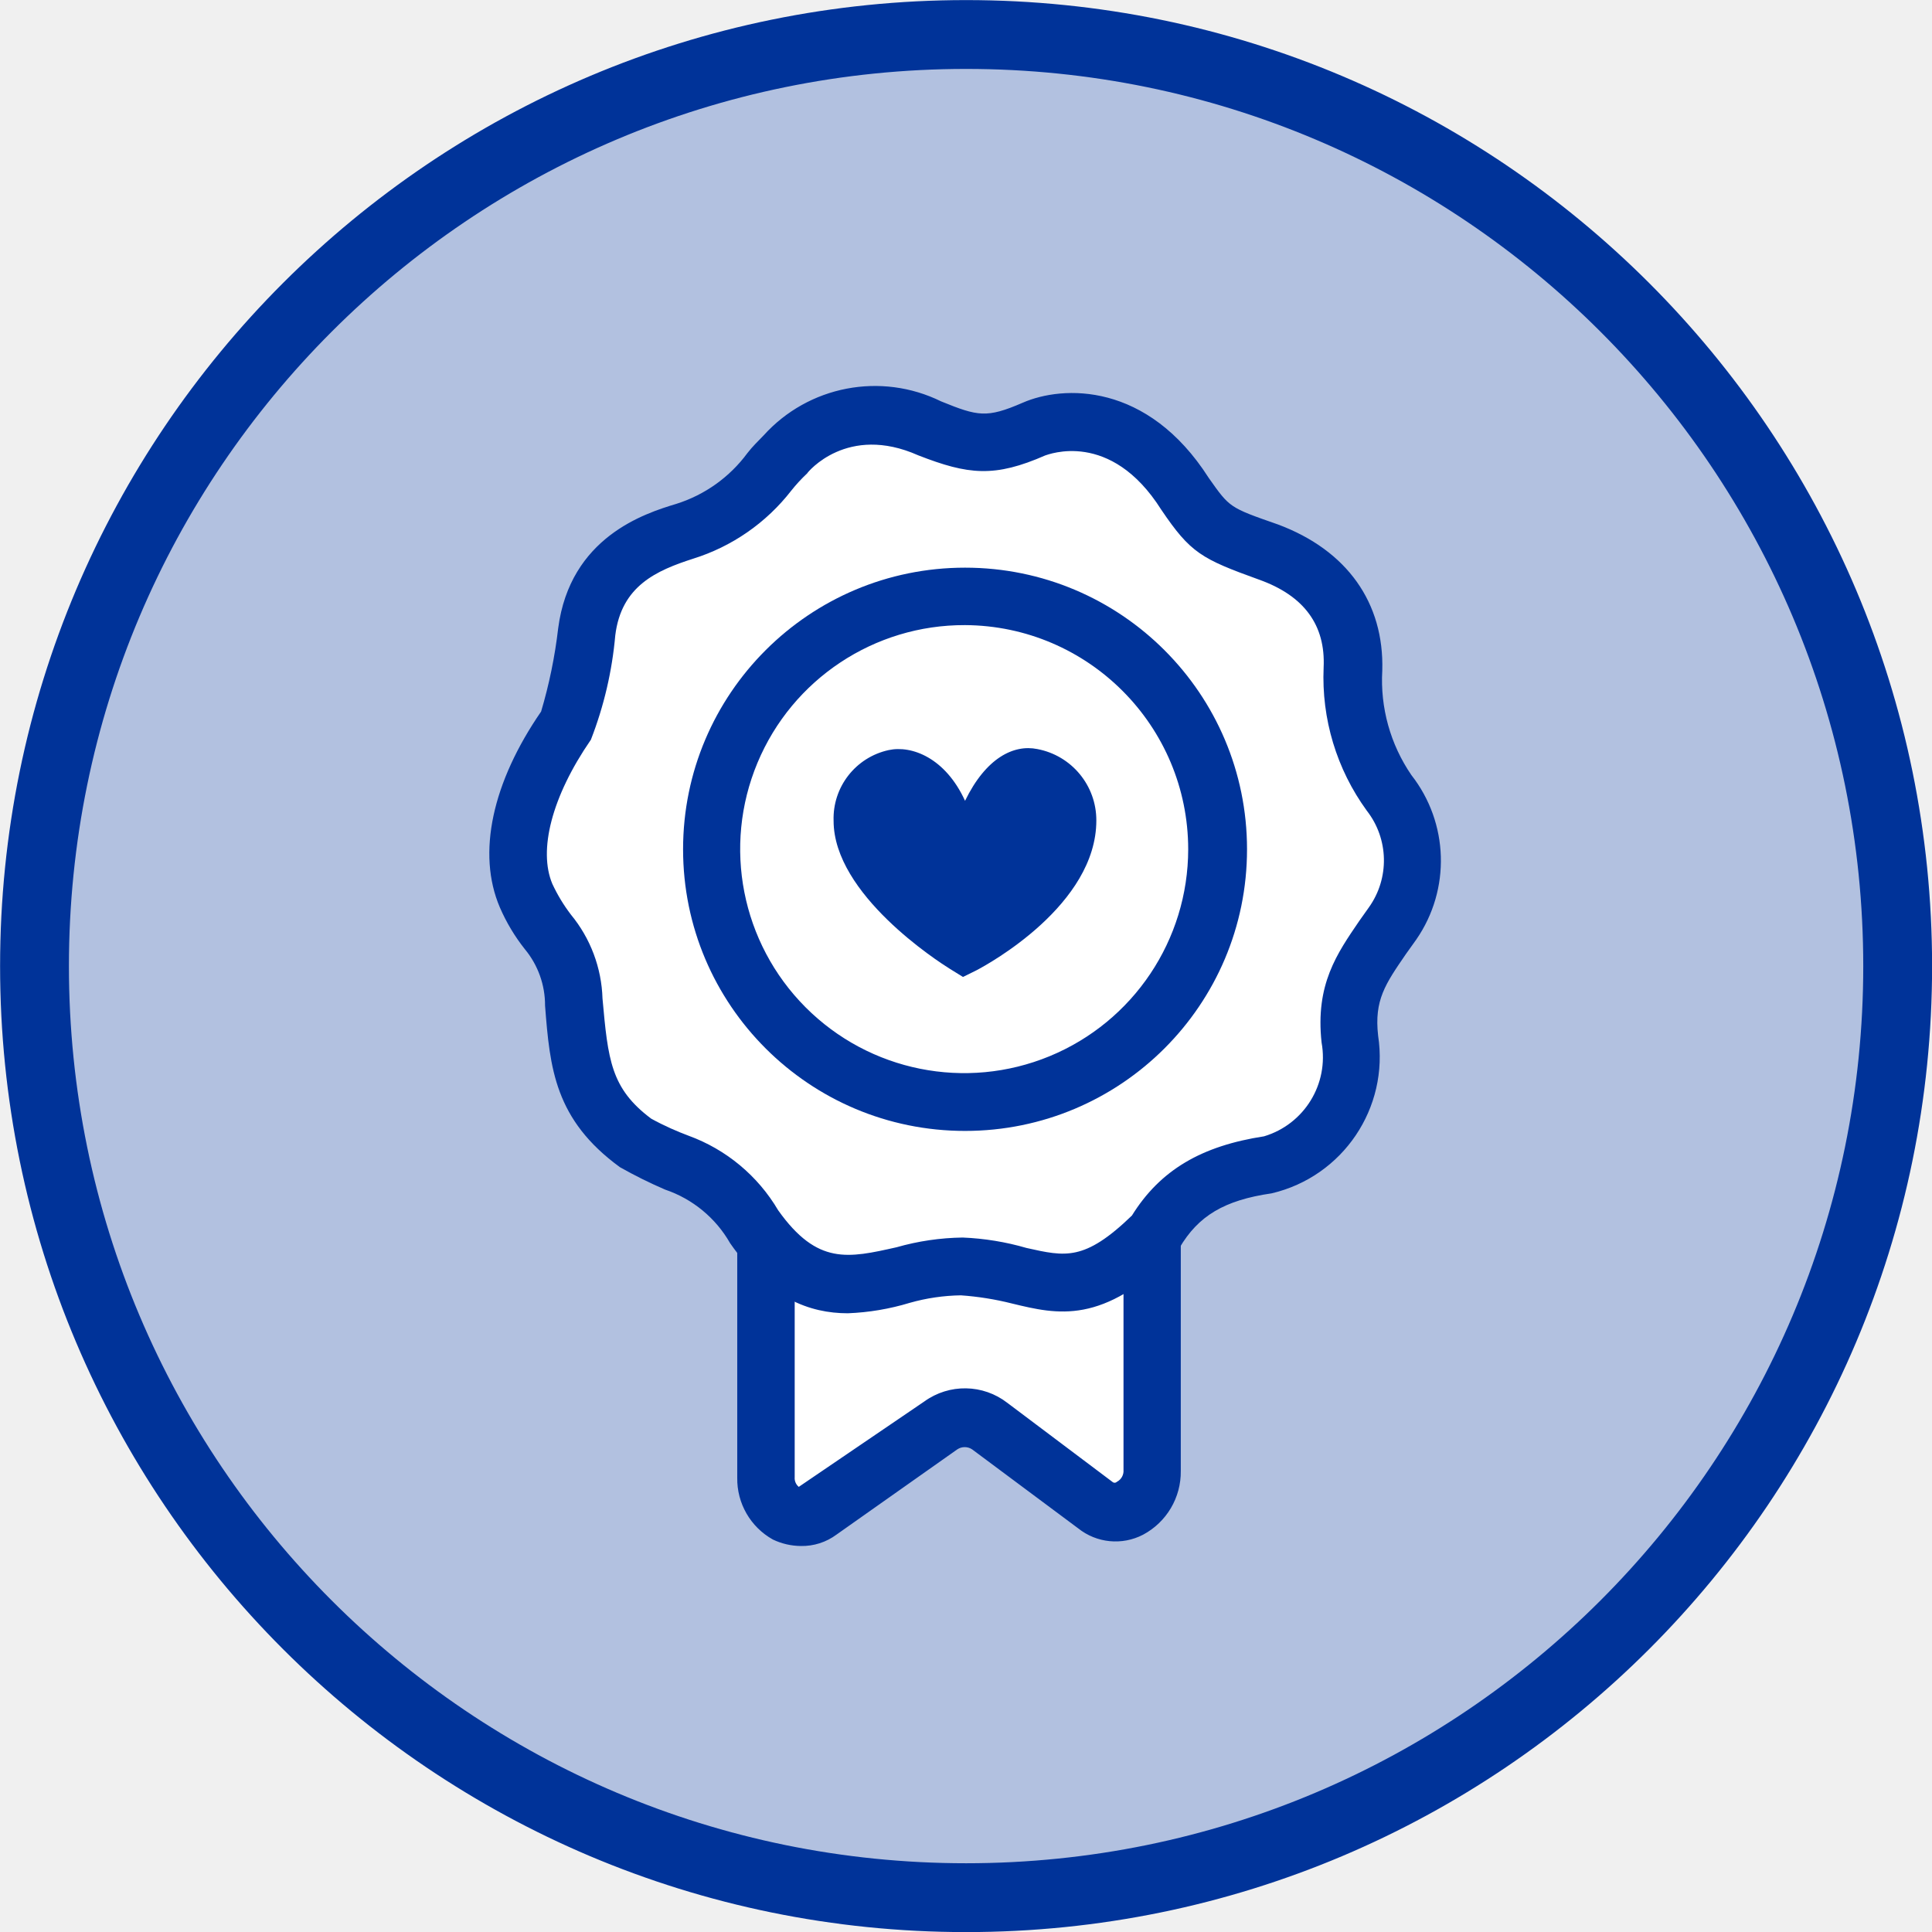
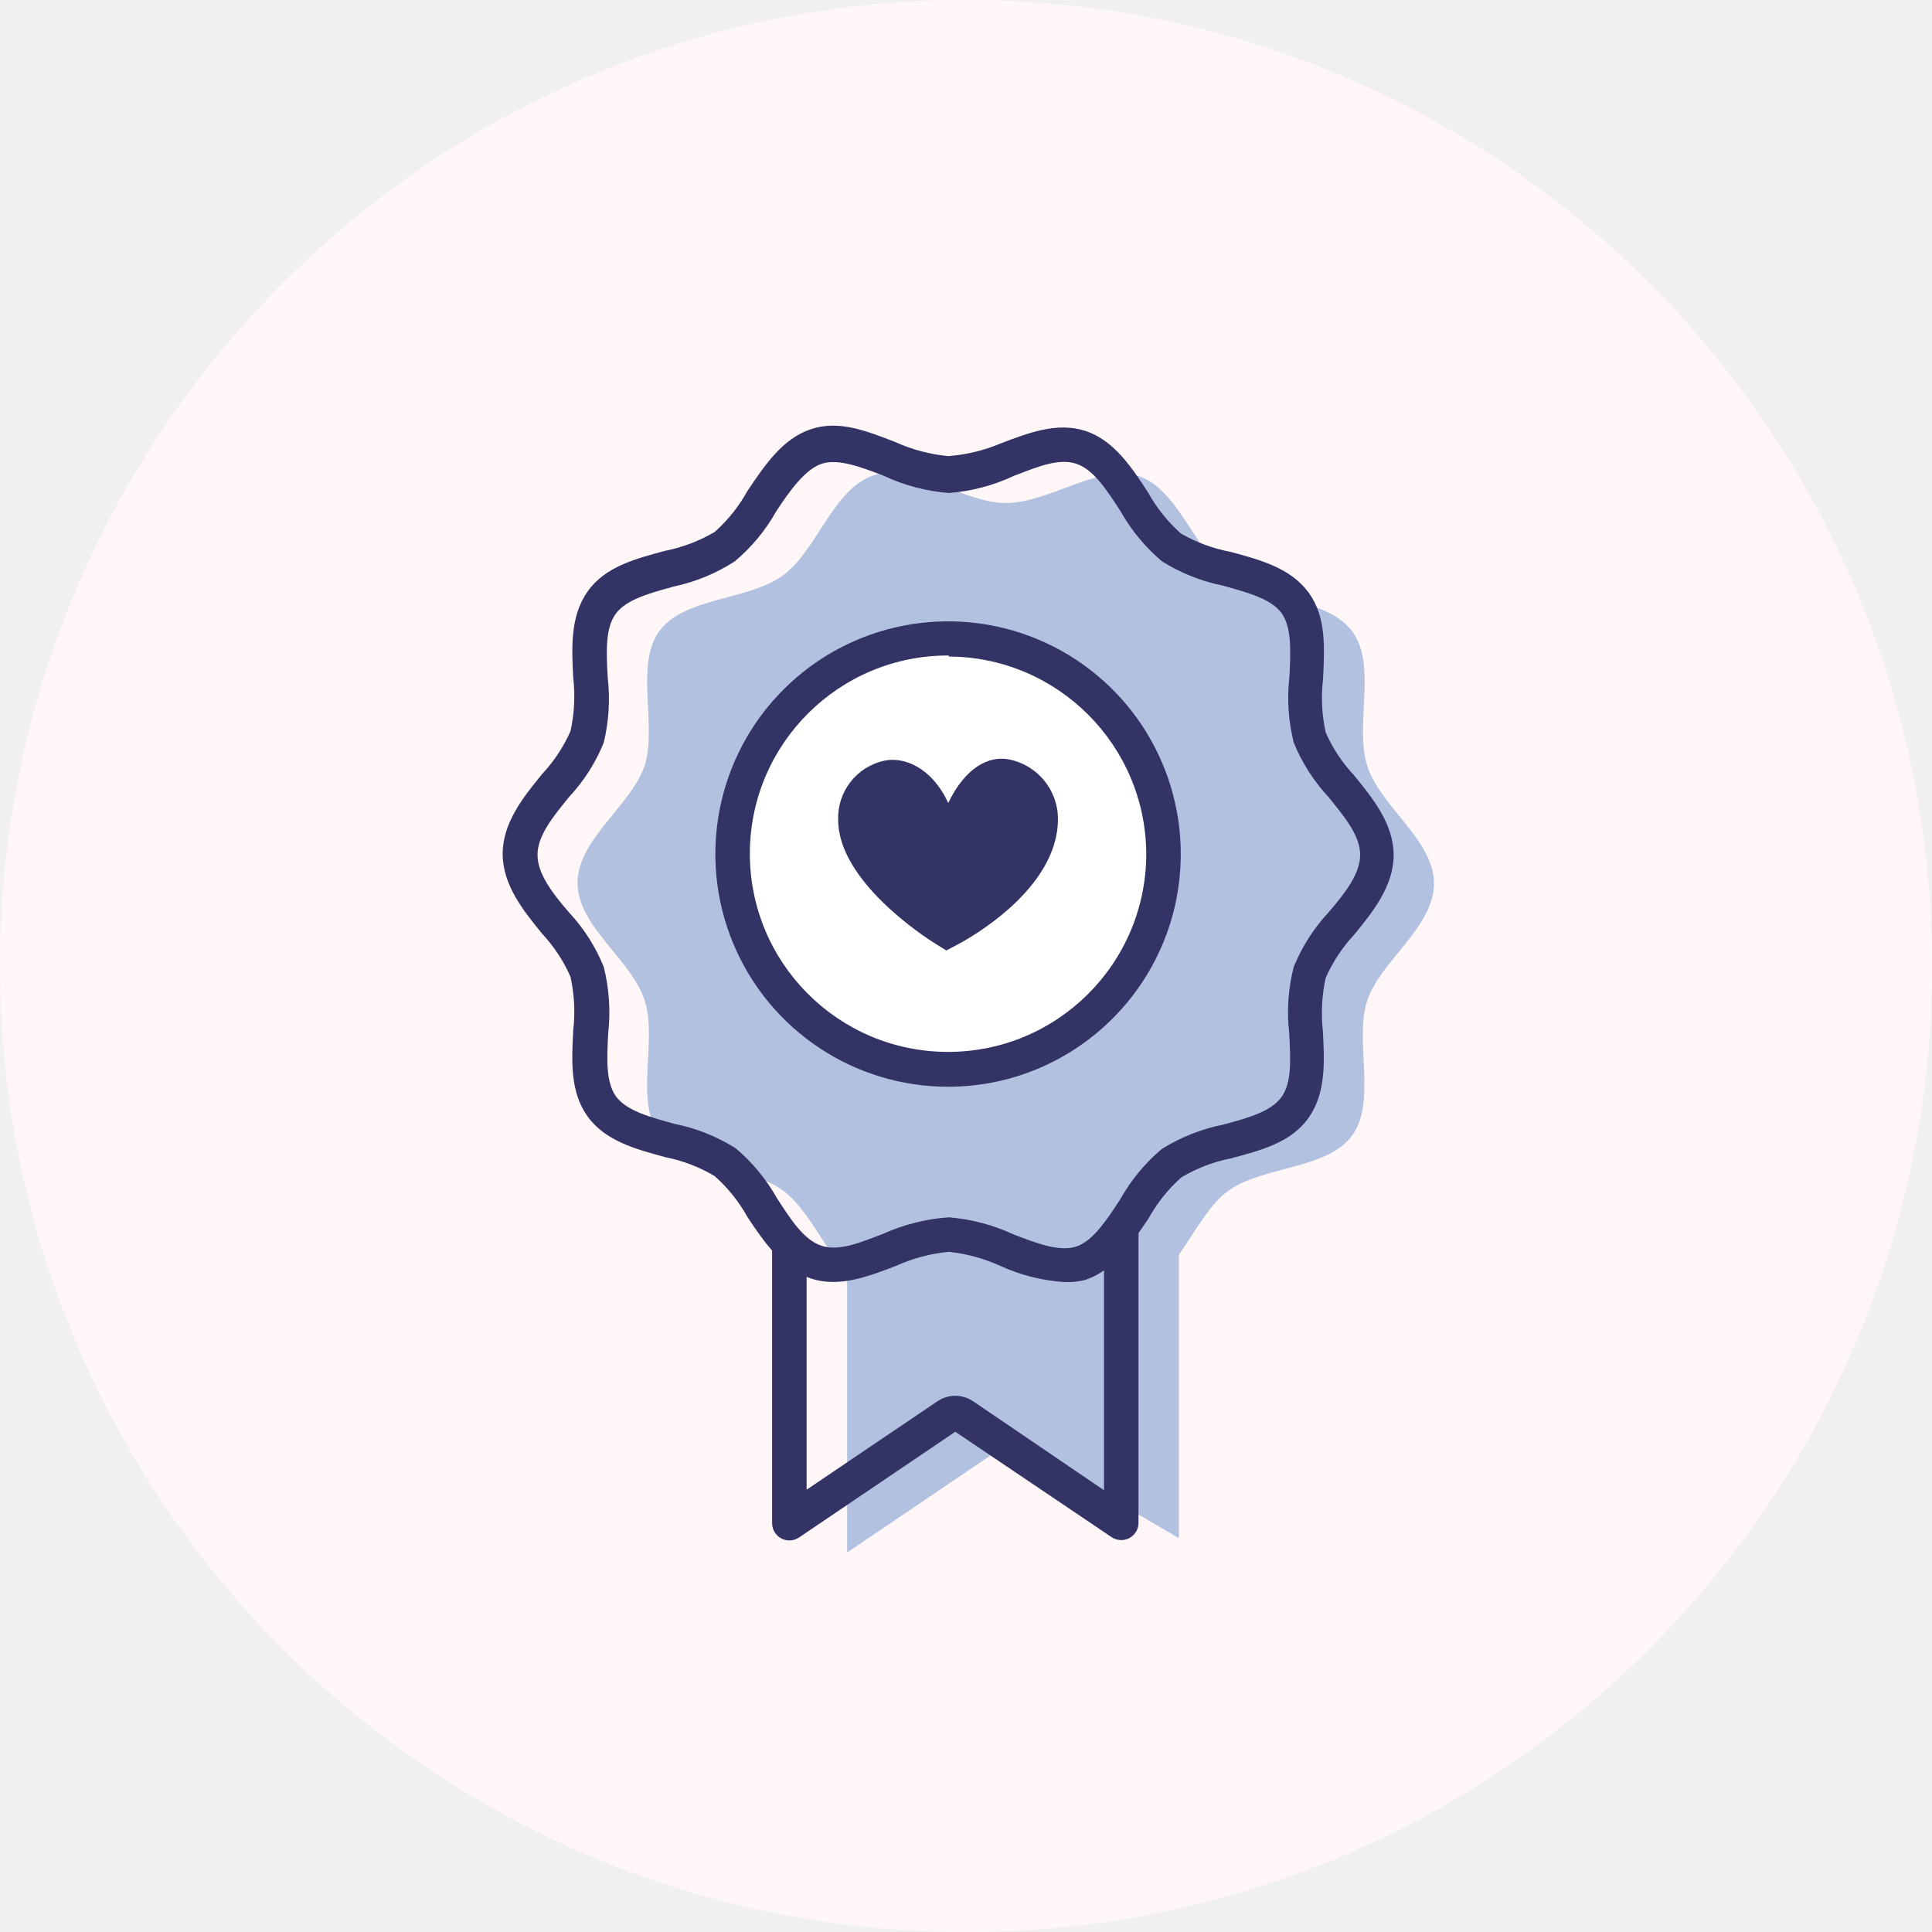
- <svg xmlns="http://www.w3.org/2000/svg" viewBox="0 0 111.99 111.99">
+ <svg xmlns="http://www.w3.org/2000/svg" viewBox="0 0 112 112">
  <defs>
-     <style>.cls-1{fill:#b2c1e0;}.cls-2,.cls-6{fill:none;stroke:#039;stroke-miterlimit:10;}.cls-2{stroke-width:3.99px;}.cls-3{fill:#039;}.cls-4{fill:#336;}.cls-5{fill:#fff;}.cls-6{stroke-width:0.25px;}</style>
+     <style>.cls-1{fill:#fff7f7;}.cls-2{fill:#b2c1e0;}.cls-3{fill:#336;}.cls-4{fill:#fff;}</style>
  </defs>
  <g id="Layer_2" data-name="Layer 2">
-     <g id="Explore_By" data-name="Explore By">
-       <g id="Best_Sellers" data-name="Best Sellers">
-         <path class="cls-1" d="M56,2A54,54,0,1,1,2,56,54,54,0,0,1,56,2Z" />
-         <path class="cls-2" d="M110,56A54,54,0,1,1,56,2,54,54,0,0,1,110,56Z" />
-         <path class="cls-3" d="M68.32,71.62V85.26a4,4,0,0,1-2.12,3.59,3.34,3.34,0,0,1-3.63-.36l-6.15-4.58a.9.9,0,0,0-1,0l-7,4.94a3.23,3.23,0,0,1-2,.64,3.7,3.7,0,0,1-1.56-.36,3.9,3.9,0,0,1-2-3.47V72h1.52V85.62a2.06,2.06,0,0,0,3.12,2l7-5a2.33,2.33,0,0,1,2.83,0l6.16,4.59c1.4,1.07,3.31-.08,3.31-2V71.62Z" />
-         <path class="cls-3" d="M66.8,71.62V85.26c0,1.92-1.91,3.07-3.31,2l-6.16-4.59a2.33,2.33,0,0,0-2.83,0l-7,5a2.06,2.06,0,0,1-3.12-2V72h1.56V85.62a.78.78,0,0,0,.36.72l7.35-5a3.89,3.89,0,0,1,4.67.08L64.41,86a.31.31,0,0,0,.4,0,.84.84,0,0,0,.44-.8V71.66Z" />
-         <polygon class="cls-4" points="66.8 71.62 65.25 71.66 65.25 71.62 66.8 71.62" />
-         <path class="cls-5" d="M65.25,71.66v13.6a.84.84,0,0,1-.44.8.31.31,0,0,1-.4,0l-6.12-4.59a3.89,3.89,0,0,0-4.67-.08l-7.35,5a.78.78,0,0,1-.36-.72V72H44.35Z" />
-         <path class="cls-6" d="M44.35,72V85.62a2.06,2.06,0,0,0,3.12,2l7-5a2.33,2.33,0,0,1,2.83,0l6.16,4.59c1.4,1.07,3.31-.08,3.31-2V71.62l-1.55,0Z" />
-         <path class="cls-6" d="M66.8,71.62h1.52V85.26a4,4,0,0,1-2.12,3.59,3.34,3.34,0,0,1-3.63-.36l-6.15-4.58a.9.9,0,0,0-1,0l-7,4.94a3.23,3.23,0,0,1-2,.64,3.7,3.7,0,0,1-1.56-.36,3.9,3.9,0,0,1-2-3.47V72h3.08V85.62a.78.78,0,0,0,.36.72l7.35-5a3.89,3.89,0,0,1,4.67.08L64.41,86a.31.31,0,0,0,.4,0,.84.84,0,0,0,.44-.8V71.62Z" />
-         <path class="cls-3" d="M81.71,45A7.92,7.92,0,0,1,82,54.38l-.6.84c-1.2,1.75-1.88,2.71-1.64,4.83a8,8,0,0,1-6.07,9c-2.76.4-4.32,1.32-5.44,3.24l-.28.31c-4.11,4.07-6.63,3.48-9.27,2.84a17.15,17.15,0,0,0-3-.48,11.59,11.59,0,0,0-3,.44,14.11,14.11,0,0,1-3.56.56c-2.15,0-4.51-.84-6.71-4a7,7,0,0,0-3.83-3.16A26.84,26.84,0,0,1,36,67.55c-3.72-2.72-4-5.63-4.28-9.26a5.22,5.22,0,0,0-1.2-3.35,10.65,10.65,0,0,1-1.43-2.39c-1.32-3.08-.44-7.15,2.39-11.25a28.67,28.67,0,0,0,1-4.87c.68-5.19,4.92-6.55,6.75-7.1a8.29,8.29,0,0,0,4.2-3c.28-.36.6-.67.92-1A8.57,8.57,0,0,1,54.5,23.38c2.16.88,2.71,1,4.83.08,2.28-1,7.11-1.2,10.63,4.31,1.24,1.76,1.24,1.76,4.08,2.75C78,32,80.11,35,80,38.86A9.86,9.86,0,0,0,81.71,45Zm-1,8.53a6.28,6.28,0,0,0-.2-7.54,11.51,11.51,0,0,1-2.12-7.18c.16-3.43-1.8-5.66-4.87-6.78s-3.36-1.24-4.84-3.39c-3.07-4.79-7.11-4.43-8.75-3.71-2.52,1.07-3.47,1-6.07-.08a7,7,0,0,0-8.43,1.55c-1.68,1.8-2.52,3.39-5.8,4.43-2.19.68-5.15,1.88-5.67,5.79a20.19,20.19,0,0,1-1.24,5.58c-2.32,3.31-3.43,7-2.24,9.78,1.12,2.59,2.4,2.47,2.72,6.06s.52,6,3.52,8.18c3.55,2,4.43,1.32,7,4.91,4,5.78,8,2.19,12,2.31,4.55.16,6.27,2.92,11.18-1.87,1.4-2.36,3.4-3.55,6.6-4a6.45,6.45,0,0,0,4.71-7.3C77.91,57.09,79.23,55.78,80.71,53.5Z" />
-         <path class="cls-3" d="M80.51,46a6.28,6.28,0,0,1,.2,7.54c-1.48,2.28-2.8,3.59-2.48,6.75a6.45,6.45,0,0,1-4.71,7.3c-3.2.44-5.2,1.63-6.6,4-4.91,4.79-6.63,2-11.18,1.87-4-.12-8,3.47-12-2.31-2.56-3.59-3.44-2.95-7-4.91-3-2.23-3.2-4.55-3.52-8.18S31.6,54.54,30.48,52c-1.19-2.76-.08-6.47,2.24-9.78A20.19,20.19,0,0,0,34,36.59c.52-3.91,3.48-5.11,5.67-5.79,3.28-1,4.12-2.63,5.8-4.43a7,7,0,0,1,8.43-1.55c2.6,1,3.55,1.15,6.07.08,1.64-.72,5.68-1.08,8.75,3.71,1.48,2.15,1.76,2.27,4.84,3.39s5,3.35,4.87,6.78A11.51,11.51,0,0,0,80.51,46Zm-1.08,6.71a4.81,4.81,0,0,0-.12-5.75,13,13,0,0,1-2.48-8.22c.12-2.51-1.16-4.27-3.83-5.22-3.32-1.2-3.92-1.52-5.6-4-3-4.75-6.71-3.24-6.87-3.2-2.92,1.28-4.39,1.12-7.27,0-4.2-1.87-6.55,1-6.59,1.08a9.55,9.55,0,0,0-.92,1,11.45,11.45,0,0,1-5.64,3.91c-2.11.68-4.23,1.59-4.59,4.55a21.88,21.88,0,0,1-1.4,6c-2.28,3.31-3.08,6.46-2.24,8.46A9.68,9.68,0,0,0,33,53.1a7.9,7.9,0,0,1,1.8,4.79c.32,3.55.48,5.27,2.88,7.06.8.44,1.55.76,2.19,1A9.88,9.88,0,0,1,45,70.22c2.32,3.27,4.19,2.83,7,2.2a14.53,14.53,0,0,1,3.8-.56,15.36,15.36,0,0,1,3.67.6c2.28.51,3.44.79,6.24-1.92,1.63-2.63,4-4,7.59-4.55a4.91,4.91,0,0,0,3.43-5.58c-.36-3.32.88-5.07,2.16-6.95Z" />
-         <path class="cls-5" d="M79.31,46.92a4.81,4.81,0,0,1,.12,5.75l-.56.79c-1.28,1.88-2.52,3.63-2.16,6.95A4.91,4.91,0,0,1,73.28,66c-3.6.52-6,1.92-7.59,4.55-2.8,2.71-4,2.43-6.24,1.92a15.36,15.36,0,0,0-3.67-.6,14.53,14.53,0,0,0-3.8.56c-2.84.63-4.71,1.07-7-2.2A9.88,9.88,0,0,0,39.83,66c-.64-.28-1.39-.6-2.19-1-2.4-1.79-2.56-3.51-2.88-7.06A7.9,7.9,0,0,0,33,53.1a9.68,9.68,0,0,1-1.08-1.79c-.84-2,0-5.15,2.24-8.46a21.88,21.88,0,0,0,1.4-6c.36-3,2.48-3.87,4.59-4.55a11.45,11.45,0,0,0,5.64-3.91,9.55,9.55,0,0,1,.92-1s2.39-2.95,6.59-1.08c2.88,1.16,4.35,1.32,7.27,0,.16,0,3.84-1.55,6.87,3.2,1.68,2.47,2.28,2.79,5.6,4,2.67,1,4,2.71,3.83,5.22A13,13,0,0,0,79.31,46.92Z" />
-         <path class="cls-6" d="M43.71,71.1c-2.56-3.59-3.44-2.95-7-4.91-3-2.23-3.2-4.55-3.52-8.18S31.6,54.54,30.48,52c-1.19-2.76-.08-6.47,2.24-9.78A20.19,20.19,0,0,0,34,36.59c.52-3.91,3.48-5.11,5.67-5.79,3.28-1,4.12-2.63,5.8-4.43a7,7,0,0,1,8.43-1.55c2.6,1,3.55,1.15,6.07.08,1.64-.72,5.68-1.08,8.75,3.71,1.48,2.15,1.76,2.27,4.84,3.39s5,3.35,4.87,6.78A11.51,11.51,0,0,0,80.51,46a6.28,6.28,0,0,1,.2,7.54c-1.48,2.28-2.8,3.59-2.48,6.75a6.45,6.45,0,0,1-4.71,7.3c-3.2.44-5.2,1.63-6.6,4-4.91,4.79-6.63,2-11.18,1.87C51.74,73.29,47.75,76.88,43.71,71.1Z" />
-         <path class="cls-6" d="M49.14,76c-2.15,0-4.51-.84-6.71-4a7,7,0,0,0-3.83-3.16A26.84,26.84,0,0,1,36,67.55c-3.72-2.72-4-5.63-4.28-9.26a5.22,5.22,0,0,0-1.2-3.35,10.65,10.65,0,0,1-1.43-2.39c-1.32-3.08-.44-7.15,2.39-11.25a28.67,28.67,0,0,0,1-4.87c.68-5.19,4.92-6.55,6.75-7.1a8.29,8.29,0,0,0,4.2-3c.28-.36.6-.67.92-1A8.57,8.57,0,0,1,54.5,23.38c2.16.88,2.71,1,4.83.08,2.28-1,7.11-1.2,10.63,4.31,1.24,1.76,1.24,1.76,4.08,2.75C78,32,80.11,35,80,38.86A9.86,9.86,0,0,0,81.71,45,7.92,7.92,0,0,1,82,54.38l-.6.84c-1.2,1.75-1.88,2.71-1.64,4.83a8,8,0,0,1-6.07,9c-2.76.4-4.32,1.32-5.44,3.24l-.28.31c-4.11,4.07-6.63,3.48-9.27,2.84a17.15,17.15,0,0,0-3-.48,11.59,11.59,0,0,0-3,.44A14.11,14.11,0,0,1,49.14,76Z" />
-         <path class="cls-6" d="M45,70.22c2.32,3.27,4.19,2.83,7,2.2a14.53,14.53,0,0,1,3.8-.56,15.36,15.36,0,0,1,3.67.6c2.28.51,3.44.79,6.24-1.92,1.63-2.63,4-4,7.59-4.55a4.91,4.91,0,0,0,3.43-5.58c-.36-3.32.88-5.07,2.16-6.95l.56-.79a4.81,4.81,0,0,0-.12-5.75,13,13,0,0,1-2.48-8.22c.12-2.51-1.16-4.27-3.83-5.22-3.32-1.2-3.92-1.52-5.6-4-3-4.75-6.71-3.24-6.87-3.2-2.92,1.28-4.39,1.12-7.27,0-4.2-1.87-6.55,1-6.59,1.08a9.55,9.55,0,0,0-.92,1,11.45,11.45,0,0,1-5.64,3.91c-2.11.68-4.23,1.59-4.59,4.55a21.88,21.88,0,0,1-1.4,6c-2.28,3.31-3.08,6.46-2.24,8.46A9.68,9.68,0,0,0,33,53.1a7.9,7.9,0,0,1,1.8,4.79c.32,3.55.48,5.27,2.88,7.06.8.44,1.55.76,2.19,1A9.88,9.88,0,0,1,45,70.22Z" />
-         <path class="cls-3" d="M55.94,33A16.2,16.2,0,1,1,39.71,49.23,16.22,16.22,0,0,1,55.94,33ZM70.6,49.23A14.67,14.67,0,1,0,55.94,63.88,14.64,14.64,0,0,0,70.6,49.23Z" />
-         <path class="cls-3" d="M55.94,34.59A14.65,14.65,0,1,1,41.27,49.23,14.64,14.64,0,0,1,55.94,34.59ZM69,49.23a13.11,13.11,0,1,0-13.1,13.09A13.13,13.13,0,0,0,69,49.23Z" />
-         <path class="cls-5" d="M55.94,36.11A13.11,13.11,0,1,1,42.83,49.23,13.13,13.13,0,0,1,55.94,36.11Z" />
-         <ellipse class="cls-6" cx="55.94" cy="49.23" rx="14.66" ry="14.64" />
-         <ellipse class="cls-6" cx="55.94" cy="49.23" rx="16.22" ry="16.2" />
-         <path class="cls-6" d="M55.94,36.11A13.11,13.11,0,1,0,69,49.23,13.13,13.13,0,0,0,55.94,36.11Z" />
-         <path class="cls-3" d="M55.88,47.57c1.68-4,6-3.21,6.12,0,0,4-6.12,7.27-6.12,7.27s-6-3.74-6-7.26C49.88,44.47,54.08,43.66,55.88,47.57Z" />
-         <path class="cls-3" d="M55.82,56.63l-.76-.47c-.69-.43-6.74-4.32-6.74-8.58a4.06,4.06,0,0,1,3.19-4.1c1.34-.29,3.29.45,4.43,2.94,1.21-2.49,2.82-3.28,4.19-3a4.2,4.2,0,0,1,3.42,4.14c0,4.88-6.23,8.31-6.94,8.68Zm-3.4-10.15a1.07,1.07,0,0,0-.25,0,1,1,0,0,0-.74,1.07c0,1.62,2.43,4,4.51,5.44,1.69-1.08,4.51-3.31,4.51-5.45a1.08,1.08,0,0,0-.89-1.13c-.65-.13-1.62.26-2.25,1.74L56,51.42l-1.48-3.2C53.91,47,53.08,46.48,52.42,46.48Z" />
+     <g id="Explore_By_-_128px" data-name="Explore By - 128px">
+       <g id="Explore_By" data-name="Explore By">
+         <circle class="cls-1" cx="56" cy="56" r="56" />
+         <path class="cls-2" d="M49.11,73.15V90l9.15-6.19a.83.83,0,0,1,.93,0l9.15,5.36V72.31Z" />
+         <path class="cls-2" d="M83.13,51.22c0,2.53-3.14,4.53-3.88,6.81s.57,5.82-.86,7.79S73.23,67.6,71.25,69s-2.91,5-5.27,5.81-5.15-1.6-7.67-1.6-5.4,2.34-7.68,1.6-3.3-4.38-5.26-5.81-5.7-1.23-7.15-3.22-.09-5.43-.85-7.79-3.89-4.28-3.89-6.81,3.15-4.52,3.89-6.8-.58-5.82.85-7.79,5.16-1.78,7.15-3.22,2.9-5,5.26-5.81,5.15,1.6,7.68,1.6S63.7,26.86,66,27.6s3.3,4.38,5.27,5.81,5.7,1.23,7.14,3.22.09,5.42.86,7.79S83.13,48.7,83.13,51.22Z" />
+         <path class="cls-3" d="M65,89.28a1,1,0,0,1-.56-.17L55.38,83l-9.06,6.13a1,1,0,0,1-1.56-.83V72.36a1,1,0,0,1,2,0v14l7.59-5.13a1.84,1.84,0,0,1,2.06,0L64,86.39V71.48a1,1,0,0,1,2,0v16.8a1,1,0,0,1-1,1Z" />
+         <path class="cls-3" d="M61.67,74.32A10.58,10.58,0,0,1,58,73.39,9.64,9.64,0,0,0,55,72.57a9.64,9.64,0,0,0-3.07.82c-1.62.62-3.29,1.26-4.91.73S44.29,72,43.33,70.55a9,9,0,0,0-1.9-2.37,9,9,0,0,0-2.87-1.1c-1.7-.46-3.46-.93-4.49-2.35s-.93-3.21-.84-5a9.34,9.34,0,0,0-.16-3.11,8.94,8.94,0,0,0-1.64-2.49c-1.08-1.32-2.29-2.82-2.29-4.63s1.21-3.31,2.29-4.63a8.9,8.9,0,0,0,1.64-2.48,9.38,9.38,0,0,0,.16-3.11c-.09-1.75-.18-3.56.84-5s2.79-1.89,4.49-2.35a9.2,9.2,0,0,0,2.87-1.09,9.06,9.06,0,0,0,1.9-2.38c1-1.48,2-3,3.65-3.57s3.29.11,4.91.73a9.64,9.64,0,0,0,3.07.82A9.64,9.64,0,0,0,58,25.71c1.62-.62,3.29-1.26,4.92-.73s2.68,2.09,3.64,3.58a9.16,9.16,0,0,0,1.9,2.37A9.27,9.27,0,0,0,71.37,32c1.7.46,3.45.93,4.49,2.35s.92,3.21.84,5a9.4,9.4,0,0,0,.15,3.11,8.9,8.9,0,0,0,1.64,2.48c1.08,1.32,2.3,2.82,2.3,4.63s-1.22,3.31-2.3,4.63a8.94,8.94,0,0,0-1.64,2.49,9.61,9.61,0,0,0-.16,3.11c.09,1.74.19,3.55-.83,5s-2.79,1.89-4.49,2.35a8.93,8.93,0,0,0-2.88,1.1,9,9,0,0,0-1.9,2.37c-1,1.49-2,3-3.65,3.57A4,4,0,0,1,61.67,74.32ZM55,70.57a11,11,0,0,1,3.78,1c1.36.52,2.63,1,3.59.7s1.77-1.51,2.58-2.76a10.48,10.48,0,0,1,2.4-2.9,10.6,10.6,0,0,1,3.54-1.41c1.43-.38,2.77-.75,3.39-1.59s.53-2.22.46-3.68A10.63,10.63,0,0,1,75,56.05a10.42,10.42,0,0,1,2-3.14c1-1.16,1.85-2.26,1.85-3.36s-.9-2.2-1.85-3.36a10.42,10.42,0,0,1-2-3.14,10.62,10.62,0,0,1-.25-3.83c.07-1.46.14-2.85-.46-3.68s-2-1.2-3.39-1.59a10.6,10.6,0,0,1-3.54-1.41,10.66,10.66,0,0,1-2.4-2.9c-.81-1.25-1.57-2.43-2.58-2.76s-2.23.18-3.59.7a10.8,10.8,0,0,1-3.78,1,10.85,10.85,0,0,1-3.78-1c-1.35-.52-2.64-1-3.58-.7S45.82,28.39,45,29.64a10.48,10.48,0,0,1-2.4,2.9A10.51,10.51,0,0,1,39.07,34c-1.42.39-2.77.75-3.38,1.59s-.54,2.22-.46,3.69A10.81,10.81,0,0,1,35,43.05a10.22,10.22,0,0,1-2,3.14c-.95,1.16-1.84,2.26-1.84,3.36S32,51.75,33,52.91a10.22,10.22,0,0,1,2,3.14,10.85,10.85,0,0,1,.26,3.83c-.08,1.46-.15,2.85.45,3.68s2,1.21,3.39,1.59a10.6,10.6,0,0,1,3.54,1.41,10.48,10.48,0,0,1,2.4,2.9c.81,1.25,1.57,2.43,2.59,2.76s2.22-.18,3.58-.7A11.08,11.08,0,0,1,55,70.57Z" />
+         <ellipse class="cls-4" cx="54.96" cy="49.55" rx="12.48" ry="12.49" />
+         <path class="cls-3" d="M55,63A13.49,13.49,0,1,1,68.45,49.55,13.5,13.5,0,0,1,55,63Zm0-25A11.49,11.49,0,1,0,66.45,49.55,11.5,11.5,0,0,0,55,38.06Z" />
+         <path class="cls-3" d="M54.92,47.52c1.4-3.33,5-2.68,5.12,0,0,3.38-5.12,6.09-5.12,6.09s-5-3.14-5-6.08C49.89,44.92,53.41,44.25,54.92,47.52Z" />
+         <path class="cls-3" d="M54.86,55.1l-.63-.39c-.58-.36-5.64-3.62-5.64-7.18a3.39,3.39,0,0,1,2.67-3.43c1.12-.25,2.75.37,3.71,2.45,1-2.08,2.36-2.74,3.5-2.53a3.52,3.52,0,0,1,2.86,3.47c0,4.08-5.21,6.95-5.81,7.26ZM52,46.61l-.21,0a.82.82,0,0,0-.62.9c0,1.35,2,3.32,3.77,4.55,1.42-.9,3.78-2.77,3.78-4.56a.9.9,0,0,0-.75-1c-.54-.1-1.35.22-1.88,1.46L55,50.74l-1.23-2.68C53.27,47,52.57,46.61,52,46.61Z" />
      </g>
    </g>
  </g>
</svg>
